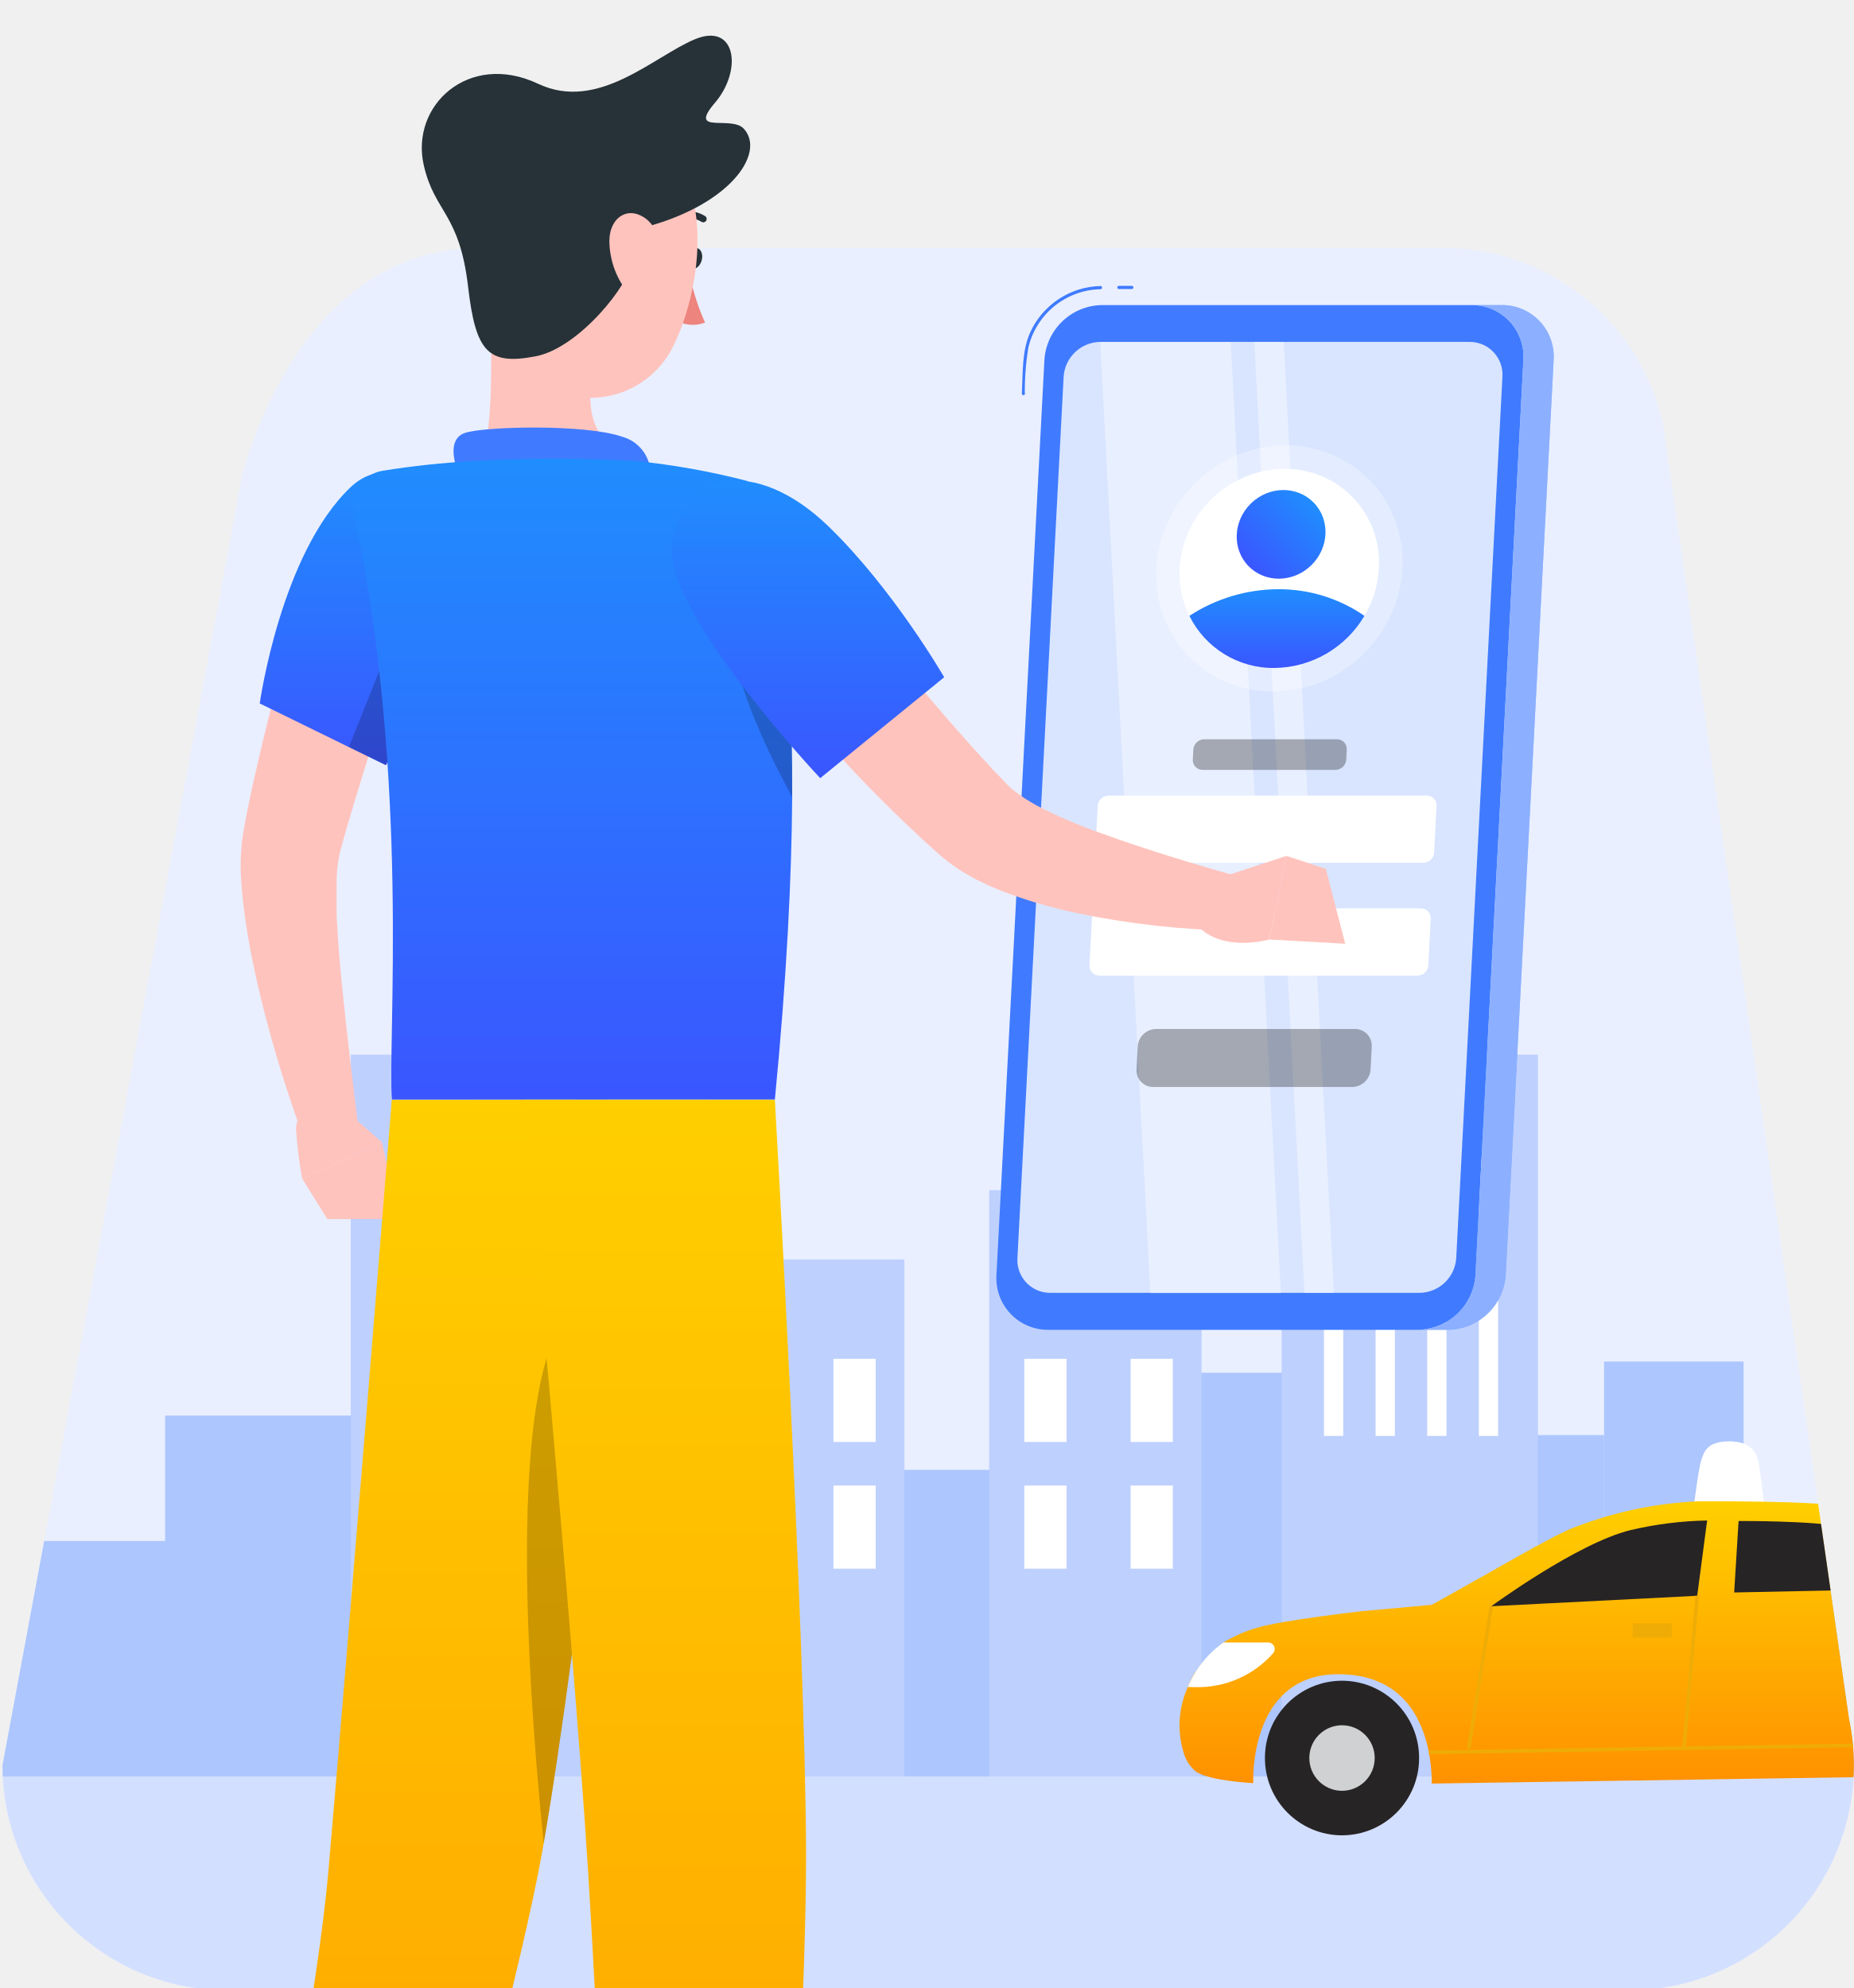
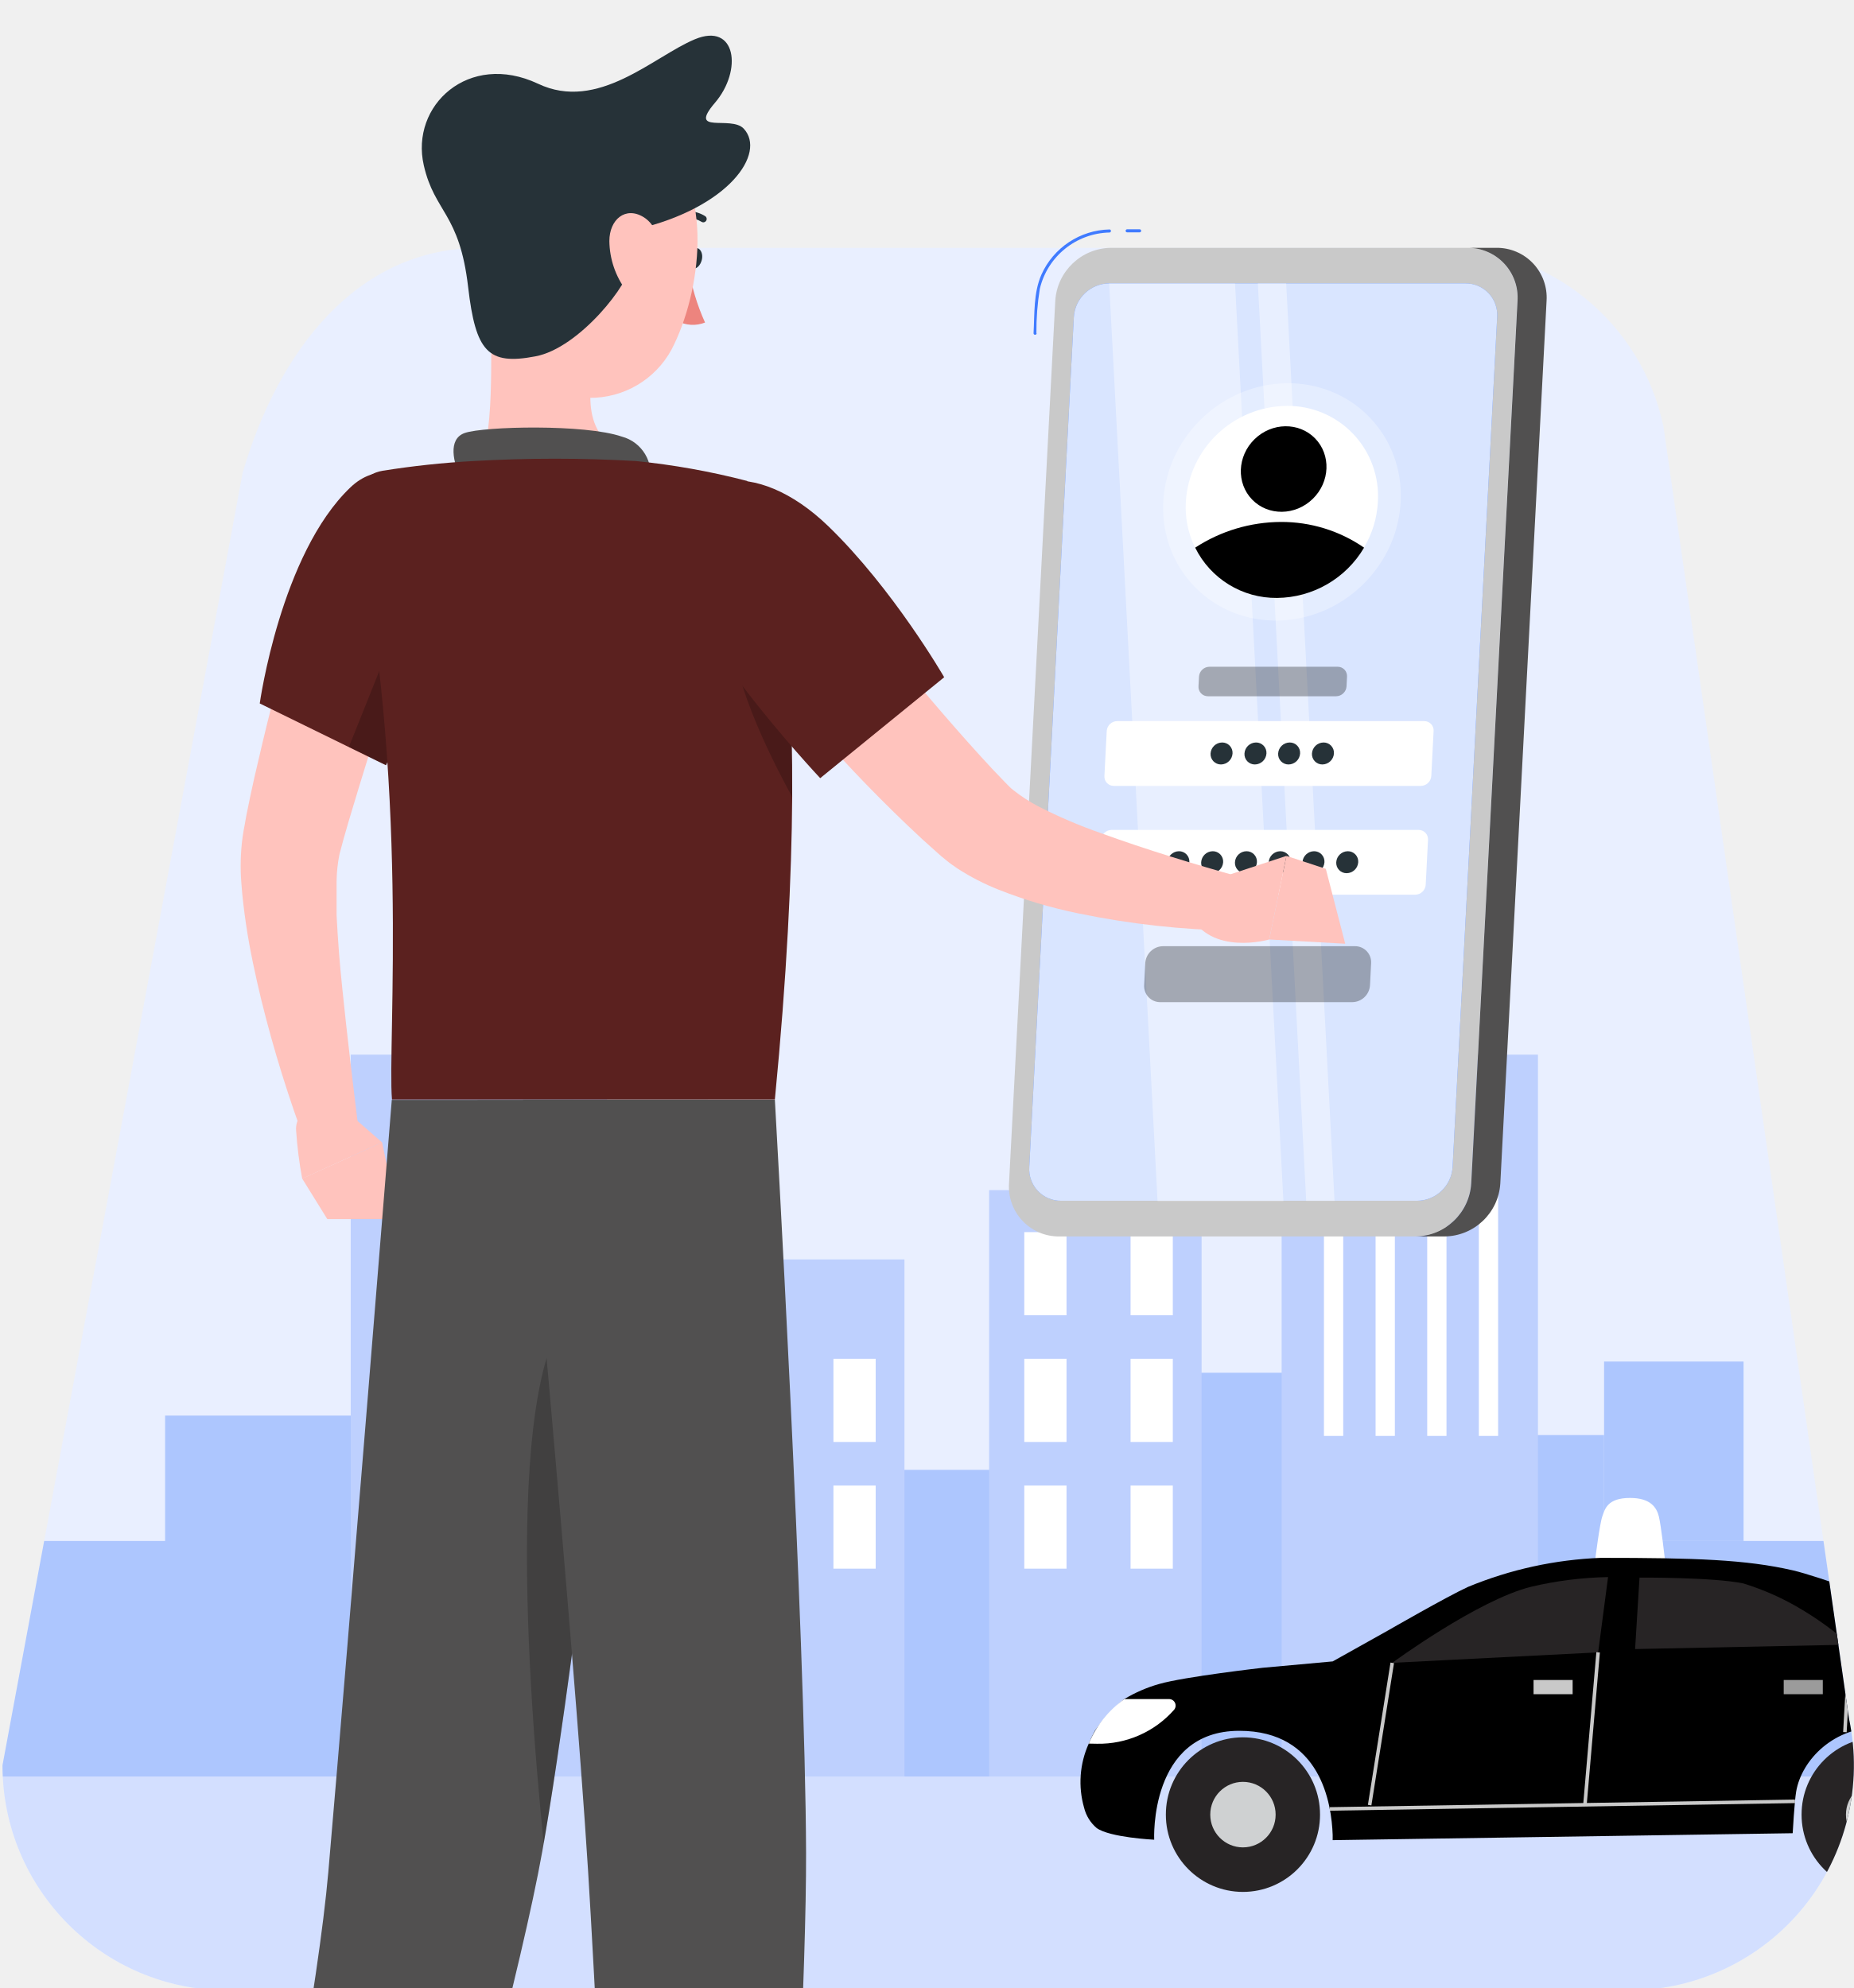
- <svg xmlns="http://www.w3.org/2000/svg" xmlns:xlink="http://www.w3.org/1999/xlink" id="_6_Sign_Up_image" data-name="6_Sign Up image" width="262" height="281" viewBox="0 0 262 281">
+ <svg xmlns="http://www.w3.org/2000/svg" id="_6_Sign_Up_image" data-name="6_Sign Up image" width="262" height="281" viewBox="0 0 262 281">
  <defs>
    <clipPath id="clip-path">
      <rect id="Rectángulo_5059" data-name="Rectángulo 5059" width="262" height="281" transform="translate(-2417 -2751)" fill="#fff" />
    </clipPath>
    <clipPath id="clip-path-2">
      <path id="Trazado_17403" data-name="Trazado 17403" d="M128.5-312.028l26.225,182.675a31.811,31.811,0,0,1-31.119,38.407H-74.408a31.809,31.809,0,0,1-31.81-31.81l33.934-182.675c5-17.11,16.027-31.81,33.6-31.81H97.382A31.811,31.811,0,0,1,128.5-312.028Z" transform="translate(106.218 337.241)" fill="none" />
    </clipPath>
-     <linearGradient id="linear-gradient" x1="0.5" x2="0.5" y2="1" gradientUnits="objectBoundingBox">
-       <stop offset="0" stop-color="#ffcf00" />
-       <stop offset="1" stop-color="#ff9100" />
-     </linearGradient>
-     <linearGradient id="linear-gradient-2" x1="0.5" x2="0.5" y2="1" gradientUnits="objectBoundingBox">
-       <stop offset="0" stop-color="#208dfe" />
-       <stop offset="1" stop-color="#3a56ff" />
-     </linearGradient>
-     <linearGradient id="linear-gradient-3" y1="1" y2="0" xlink:href="#linear-gradient-2" />
  </defs>
  <g id="Enmascarar_grupo_6" data-name="Enmascarar grupo 6" transform="translate(2417 2751)" clip-path="url(#clip-path)">
    <g id="Grupo_3870" data-name="Grupo 3870" transform="translate(-2416.648 -2715.967)">
      <g id="Grupo_3869" data-name="Grupo 3869" transform="translate(0 0)">
        <path id="Trazado_17392" data-name="Trazado 17392" d="M128.5-312.028l26.225,182.675a31.811,31.811,0,0,1-31.119,38.407H-74.408a31.809,31.809,0,0,1-31.81-31.81l33.934-182.675c5-17.11,16.027-31.81,33.6-31.81H97.382A31.811,31.811,0,0,1,128.5-312.028Z" transform="translate(106.218 337.241)" fill="#e9efff" />
        <g id="Grupo_3868" data-name="Grupo 3868">
          <g id="Grupo_3867" data-name="Grupo 3867" clip-path="url(#clip-path-2)">
            <g id="Grupo_3863" data-name="Grupo 3863" transform="translate(-17.515 114.036)">
              <rect id="Rectángulo_5003" data-name="Rectángulo 5003" width="289.015" height="36.39" transform="translate(0 102.033)" fill="#d3dfff" />
              <g id="Grupo_3847" data-name="Grupo 3847" transform="translate(8.059 38.951)">
                <rect id="Rectángulo_5004" data-name="Rectángulo 5004" width="19.713" height="25.367" transform="translate(216.077 14.821)" fill="#adc6fe" />
                <rect id="Rectángulo_5005" data-name="Rectángulo 5005" width="19.713" height="36.046" transform="translate(94.892)" fill="#adc6fe" />
                <rect id="Rectángulo_5006" data-name="Rectángulo 5006" width="26.383" height="23.981" transform="translate(32.436 12.065)" fill="#adc6fe" />
                <rect id="Rectángulo_5007" data-name="Rectángulo 5007" width="19.713" height="25.367" transform="translate(171.438 6.011)" fill="#adc6fe" />
                <rect id="Rectángulo_5008" data-name="Rectángulo 5008" width="19.713" height="25.367" transform="translate(134.14 19.74)" fill="#adc6fe" />
                <rect id="Rectángulo_5009" data-name="Rectángulo 5009" width="280.956" height="33.285" transform="translate(0 29.797)" fill="#adc6fe" />
                <rect id="Rectángulo_5010" data-name="Rectángulo 5010" width="19.713" height="25.367" transform="translate(235.79 4.43)" fill="#adc6fe" />
              </g>
              <g id="Grupo_3852" data-name="Grupo 3852" transform="translate(156.943 19.156)">
                <rect id="Rectángulo_5011" data-name="Rectángulo 5011" width="30.027" height="82.877" fill="#bed0fe" />
                <g id="Grupo_3851" data-name="Grupo 3851" transform="translate(4.969 5.936)">
                  <g id="Grupo_3848" data-name="Grupo 3848" transform="translate(0 0)">
                    <rect id="Rectángulo_5012" data-name="Rectángulo 5012" width="5.97" height="11.747" transform="translate(15.021)" fill="#fff" />
                    <rect id="Rectángulo_5013" data-name="Rectángulo 5013" width="5.97" height="11.747" fill="#fff" />
                  </g>
                  <g id="Grupo_3849" data-name="Grupo 3849" transform="translate(0 17.909)">
                    <rect id="Rectángulo_5014" data-name="Rectángulo 5014" width="5.97" height="11.747" transform="translate(15.021 0)" fill="#fff" />
                    <rect id="Rectángulo_5015" data-name="Rectángulo 5015" width="5.97" height="11.747" transform="translate(0 0)" fill="#fff" />
                  </g>
                  <g id="Grupo_3850" data-name="Grupo 3850" transform="translate(0 35.819)">
                    <rect id="Rectángulo_5016" data-name="Rectángulo 5016" width="5.97" height="11.747" transform="translate(15.021)" fill="#fff" />
                    <rect id="Rectángulo_5017" data-name="Rectángulo 5017" width="5.97" height="11.747" fill="#fff" />
                  </g>
                </g>
              </g>
              <g id="Grupo_3856" data-name="Grupo 3856" transform="translate(114.952 28.952)">
                <rect id="Rectángulo_5018" data-name="Rectángulo 5018" width="30.026" height="73.081" transform="translate(0)" fill="#bed0fe" />
                <g id="Grupo_3855" data-name="Grupo 3855" transform="translate(4.969 14.048)">
                  <g id="Grupo_3853" data-name="Grupo 3853" transform="translate(0 0)">
                    <rect id="Rectángulo_5019" data-name="Rectángulo 5019" width="5.97" height="11.747" transform="translate(15.021)" fill="#fff" />
                    <rect id="Rectángulo_5020" data-name="Rectángulo 5020" width="5.97" height="11.747" fill="#fff" />
                  </g>
                  <g id="Grupo_3854" data-name="Grupo 3854" transform="translate(0 17.909)">
                    <rect id="Rectángulo_5021" data-name="Rectángulo 5021" width="5.97" height="11.747" transform="translate(15.021)" fill="#fff" />
                    <rect id="Rectángulo_5022" data-name="Rectángulo 5022" width="5.97" height="11.747" fill="#fff" />
                  </g>
                </g>
              </g>
              <g id="Grupo_3859" data-name="Grupo 3859" transform="translate(198.283)">
                <g id="Grupo_3857" data-name="Grupo 3857">
                  <rect id="Rectángulo_5023" data-name="Rectángulo 5023" width="36.221" height="102.033" fill="#bed0fe" />
                </g>
                <g id="Grupo_3858" data-name="Grupo 3858" transform="translate(5.977 13.666)">
                  <rect id="Rectángulo_5024" data-name="Rectángulo 5024" width="2.726" height="40.227" transform="translate(21.89)" fill="#fff" />
                  <rect id="Rectángulo_5025" data-name="Rectángulo 5025" width="2.726" height="40.227" transform="translate(14.593)" fill="#fff" />
                  <rect id="Rectángulo_5026" data-name="Rectángulo 5026" width="2.726" height="40.227" transform="translate(7.297)" fill="#fff" />
                  <rect id="Rectángulo_5027" data-name="Rectángulo 5027" width="2.726" height="40.227" fill="#fff" />
                </g>
              </g>
              <g id="Grupo_3862" data-name="Grupo 3862" transform="translate(66.73)">
                <g id="Grupo_3860" data-name="Grupo 3860" transform="translate(0)">
                  <rect id="Rectángulo_5028" data-name="Rectángulo 5028" width="36.221" height="102.033" fill="#bed0fe" />
                </g>
                <g id="Grupo_3861" data-name="Grupo 3861" transform="translate(5.977 13.666)">
                  <rect id="Rectángulo_5029" data-name="Rectángulo 5029" width="2.726" height="40.227" transform="translate(21.89)" fill="#fff" />
                  <rect id="Rectángulo_5030" data-name="Rectángulo 5030" width="2.726" height="40.227" transform="translate(14.593)" fill="#fff" />
                  <rect id="Rectángulo_5031" data-name="Rectángulo 5031" width="2.726" height="40.227" transform="translate(7.297)" fill="#fff" />
                  <rect id="Rectángulo_5032" data-name="Rectángulo 5032" width="2.726" height="40.227" transform="translate(0)" fill="#fff" />
                </g>
              </g>
            </g>
-             <g id="Grupo_3866" data-name="Grupo 3866" transform="translate(166.329 168.7)">
-               <path id="Trazado_17393" data-name="Trazado 17393" d="M-89.231-234.023H-99.1s.627-5.056,1.011-6.146c.366-1.052.718-2.615,3.926-2.615,2.918,0,3.756,1.382,4.065,2.615S-89.231-234.023-89.231-234.023Z" transform="translate(171.844 242.783)" fill="#fff" />
-               <path id="Trazado_17394" data-name="Trazado 17394" d="M-131.476-224.49h10.488l-1.39-5.4h-9.1Z" transform="translate(261.415 252.919)" fill="#ed5933" />
-               <path id="Trazado_17395" data-name="Trazado 17395" d="M-132.274-202.71a13.183,13.183,0,0,1,.654-9.08,16.769,16.769,0,0,1,.864-1.8,21.317,21.317,0,0,1,4.172-4.5,20.194,20.194,0,0,1,4.906-2.124c3.559-1.031,14.638-2.293,14.638-2.293l9.894-.9,7.851-4.392s8.36-4.815,11.284-6.146a54.621,54.621,0,0,1,18.76-4.1c13.379,0,20.5.243,27.115,1.763,3.715.855,14.452,4.861,14.452,4.861l12.125,4.252s8.165-.616,10.3.816c.782.527,1.661,3.354,1.661,3.354l-6.892.139,1.327,4.113,6.562.246,1.084,1.929a11.608,11.608,0,0,1,1.3,7.887c-.484,2.493-1.32,5.29-2.72,6.292-1.891,1.354-14.783,2.127-14.783,2.127s.922-13.495-12.03-13.82c-6.494-.164-11.121,4.54-11.9,9.076-.248,1.457-.491,5.888-.491,5.888l-64.993.98h0l-.016,0v-.75c-.159-4.343-1.634-14.706-13.2-14.706-12.757,0-12.023,15.393-12.023,15.393s-6.274-.3-8.137-1.656A5.471,5.471,0,0,1-132.274-202.71Z" transform="translate(132.8 246.512)" fill="url(#linear-gradient)" />
-               <path id="Trazado_17396" data-name="Trazado 17396" d="M-113.728-226.376l.623-10.1s10.35-.071,14.665.822a36.95,36.95,0,0,1,8.346,3.743A45.689,45.689,0,0,1-83.386-227Z" transform="translate(192.117 247.736)" fill="#272425" />
-               <path id="Trazado_17397" data-name="Trazado 17397" d="M-65.5-225.877l1.4-10.643a51.3,51.3,0,0,0-10.841,1.361C-82.459-233.316-94.6-224.4-94.6-224.4Z" transform="translate(138.667 247.706)" fill="#272425" />
-               <line id="Línea_220" data-name="Línea 220" x1="1.851" y2="21.415" transform="translate(71.311 21.827)" fill="none" stroke="#efac06" stroke-miterlimit="10" stroke-width="0.5" />
-               <line id="Línea_221" data-name="Línea 221" x1="65.75" y2="1.075" transform="translate(35.24 42.883)" fill="none" stroke="#efac06" stroke-miterlimit="10" stroke-width="0.5" />
-               <line id="Línea_222" data-name="Línea 222" x1="3.194" y2="20.111" transform="translate(40.875 23.309)" fill="none" stroke="#efac06" stroke-miterlimit="10" stroke-width="0.5" />
-               <line id="Línea_223" data-name="Línea 223" x1="0.694" y2="12.365" transform="translate(108.038 20.736)" fill="none" stroke="#efac06" stroke-miterlimit="10" stroke-width="0.5" />
-               <rect id="Rectángulo_5033" data-name="Rectángulo 5033" width="5.524" height="2.008" transform="translate(99.391 25.73)" fill="#efac06" />
-               <rect id="Rectángulo_5034" data-name="Rectángulo 5034" width="5.524" height="2.008" transform="translate(64.038 25.73)" fill="#efac06" />
-               <path id="Trazado_17398" data-name="Trazado 17398" d="M-55.346-226.865h6.317a.922.922,0,0,1,.691,1.532h0a14.181,14.181,0,0,1-10.871,4.783l-1.173-.021A14.617,14.617,0,0,1-55.346-226.865Z" transform="translate(61.562 255.294)" fill="#fff" />
-               <g id="Grupo_3864" data-name="Grupo 3864" transform="translate(101.915 33.835)">
-                 <path id="Trazado_17399" data-name="Trazado 17399" d="M-122.11-212.911a10.91,10.91,0,0,0,10.893,10.925,10.91,10.91,0,0,0,10.893-10.925,10.908,10.908,0,0,0-10.893-10.927A10.908,10.908,0,0,0-122.11-212.911Z" transform="translate(122.11 223.838)" fill="#272425" />
-                 <path id="Trazado_17400" data-name="Trazado 17400" d="M-118.6-215.683a4.627,4.627,0,0,0,4.619,4.633,4.627,4.627,0,0,0,4.619-4.633,4.625,4.625,0,0,0-4.619-4.631A4.625,4.625,0,0,0-118.6-215.683Z" transform="translate(124.871 226.608)" fill="#cfd1d2" />
+             <g id="Grupo_4051" data-name="Grupo 4051" transform="translate(152.329 176.699)">
+               <path id="Trazado_17213" data-name="Trazado 17213" d="M-89.231-234.023H-99.1s.627-5.056,1.011-6.146c.366-1.052.718-2.615,3.926-2.615,2.918,0,3.756,1.382,4.065,2.615S-89.231-234.023-89.231-234.023Z" transform="translate(171.844 242.783)" fill="#fff" />
+               <path id="Trazado_17214" data-name="Trazado 17214" d="M-131.476-224.49h10.488l-1.39-5.4h-9.1Z" transform="translate(261.415 252.919)" fill="#ed5933" />
+               <path id="Trazado_17215" data-name="Trazado 17215" d="M-132.274-202.71a13.183,13.183,0,0,1,.654-9.08,16.769,16.769,0,0,1,.864-1.8,21.317,21.317,0,0,1,4.172-4.5,20.194,20.194,0,0,1,4.906-2.124c3.559-1.031,14.638-2.293,14.638-2.293l9.894-.9,7.851-4.392s8.36-4.815,11.284-6.146a54.621,54.621,0,0,1,18.76-4.1c13.379,0,20.5.243,27.115,1.763,3.715.855,14.452,4.861,14.452,4.861l12.125,4.252s8.165-.616,10.3.816c.782.527,1.661,3.354,1.661,3.354l-6.892.139,1.327,4.113,6.562.246,1.084,1.929a11.608,11.608,0,0,1,1.3,7.887c-.484,2.493-1.32,5.29-2.72,6.292-1.891,1.354-14.783,2.127-14.783,2.127s.922-13.495-12.03-13.82c-6.494-.164-11.121,4.54-11.9,9.076-.248,1.457-.491,5.888-.491,5.888l-64.993.98h0l-.016,0v-.75c-.159-4.343-1.634-14.706-13.2-14.706-12.757,0-12.023,15.393-12.023,15.393s-6.274-.3-8.137-1.656A5.471,5.471,0,0,1-132.274-202.71Z" transform="translate(132.8 246.512)" />
+               <path id="Trazado_17216" data-name="Trazado 17216" d="M-113.728-226.376l.623-10.1s10.35-.071,14.665.822a36.95,36.95,0,0,1,8.346,3.743A45.689,45.689,0,0,1-83.386-227Z" transform="translate(192.117 247.736)" fill="#272425" />
+               <path id="Trazado_17217" data-name="Trazado 17217" d="M-65.5-225.877l1.4-10.643a51.3,51.3,0,0,0-10.841,1.361C-82.459-233.316-94.6-224.4-94.6-224.4Z" transform="translate(138.667 247.706)" fill="#272425" />
+               <line id="Línea_204" data-name="Línea 204" x1="1.851" y2="21.415" transform="translate(71.311 21.827)" fill="none" stroke="#c9c9c9" stroke-miterlimit="10" stroke-width="0.5" />
+               <line id="Línea_205" data-name="Línea 205" x1="65.75" y2="1.075" transform="translate(35.24 42.883)" fill="none" stroke="#c9c9c9" stroke-miterlimit="10" stroke-width="0.5" />
+               <line id="Línea_206" data-name="Línea 206" x1="3.194" y2="20.111" transform="translate(40.875 23.309)" fill="none" stroke="#c9c9c9" stroke-miterlimit="10" stroke-width="0.5" />
+               <line id="Línea_207" data-name="Línea 207" x1="0.694" y2="12.365" transform="translate(108.038 20.736)" fill="none" stroke="#c9c9c9" stroke-miterlimit="10" stroke-width="0.5" />
+               <rect id="Rectángulo_3503" data-name="Rectángulo 3503" width="5.524" height="2.008" transform="translate(99.391 25.73)" fill="#9b9b9b" stroke="rgba(0,0,0,0)" stroke-width="1" />
+               <rect id="Rectángulo_3504" data-name="Rectángulo 3504" width="5.524" height="2.008" transform="translate(64.038 25.73)" fill="#c9c9c9" />
+               <path id="Trazado_17218" data-name="Trazado 17218" d="M-55.346-226.865h6.317a.922.922,0,0,1,.691,1.532h0a14.181,14.181,0,0,1-10.871,4.783l-1.173-.021A14.617,14.617,0,0,1-55.346-226.865Z" transform="translate(61.562 255.294)" fill="#fff" />
+               <g id="Grupo_3755" data-name="Grupo 3755" transform="translate(101.915 33.835)">
+                 <path id="Trazado_17219" data-name="Trazado 17219" d="M-122.11-212.911a10.91,10.91,0,0,0,10.893,10.925,10.91,10.91,0,0,0,10.893-10.925,10.908,10.908,0,0,0-10.893-10.927A10.908,10.908,0,0,0-122.11-212.911Z" transform="translate(122.11 223.838)" fill="#272425" />
+                 <path id="Trazado_17220" data-name="Trazado 17220" d="M-118.6-215.683a4.627,4.627,0,0,0,4.619,4.633,4.627,4.627,0,0,0,4.619-4.633,4.625,4.625,0,0,0-4.619-4.631A4.625,4.625,0,0,0-118.6-215.683Z" transform="translate(124.871 226.608)" fill="#cfd1d2" />
              </g>
-               <g id="Grupo_3865" data-name="Grupo 3865" transform="translate(12.077 33.835)">
-                 <path id="Trazado_17401" data-name="Trazado 17401" d="M-71.808-212.911a10.911,10.911,0,0,0,10.893,10.925,10.91,10.91,0,0,0,10.893-10.925,10.908,10.908,0,0,0-10.893-10.927A10.909,10.909,0,0,0-71.808-212.911Z" transform="translate(71.808 223.838)" fill="#272425" />
-                 <path id="Trazado_17402" data-name="Trazado 17402" d="M-68.295-215.683a4.627,4.627,0,0,0,4.619,4.633,4.627,4.627,0,0,0,4.619-4.633,4.625,4.625,0,0,0-4.619-4.631A4.625,4.625,0,0,0-68.295-215.683Z" transform="translate(74.569 226.608)" fill="#cfd1d2" />
+               <g id="Grupo_3756" data-name="Grupo 3756" transform="translate(12.077 33.835)">
+                 <path id="Trazado_17221" data-name="Trazado 17221" d="M-71.808-212.911a10.911,10.911,0,0,0,10.893,10.925,10.91,10.91,0,0,0,10.893-10.925,10.908,10.908,0,0,0-10.893-10.927A10.909,10.909,0,0,0-71.808-212.911Z" transform="translate(71.808 223.838)" fill="#272425" />
+                 <path id="Trazado_17222" data-name="Trazado 17222" d="M-68.295-215.683a4.627,4.627,0,0,0,4.619,4.633,4.627,4.627,0,0,0,4.619-4.633,4.625,4.625,0,0,0-4.619-4.631A4.625,4.625,0,0,0-68.295-215.683Z" transform="translate(74.569 226.608)" fill="#cfd1d2" />
              </g>
            </g>
          </g>
        </g>
      </g>
    </g>
-     <g id="Grupo_3875" data-name="Grupo 3875" transform="translate(-2416.625 -2746.694)">
-       <g id="Personal_settings-rafiki" data-name="Personal settings-rafiki" transform="translate(140.428 36.099)">
-         <g id="freepik--Settings--inject-181" transform="translate(0 0)">
-           <path id="Trazado_17404" data-name="Trazado 17404" d="M270.244,237.548H218.079a7.295,7.295,0,0,1-7.355-7.763L217.5,100.463a8.276,8.276,0,0,1,8.172-7.763h52.159a7.295,7.295,0,0,1,7.359,7.763l-6.776,129.322a8.281,8.281,0,0,1-8.172,7.763Z" transform="translate(-210.71 -89.984)" fill="#407bff" />
-           <path id="Trazado_17405" data-name="Trazado 17405" d="M280.554,103.15H228.39a5.257,5.257,0,0,0-5.182,4.923L216.68,232.641a4.624,4.624,0,0,0,4.664,4.923h52.164a5.257,5.257,0,0,0,5.182-4.923l6.527-124.568a4.624,4.624,0,0,0-4.664-4.923Z" transform="translate(-213.7 -95.227)" fill="#407bff" />
-           <path id="Trazado_17406" data-name="Trazado 17406" d="M280.554,103.15H228.39a5.257,5.257,0,0,0-5.182,4.923L216.68,232.641a4.624,4.624,0,0,0,4.664,4.923h52.164a5.257,5.257,0,0,0,5.182-4.923l6.527-124.568a4.624,4.624,0,0,0-4.664-4.923Z" transform="translate(-213.7 -95.227)" fill="#fff" opacity="0.8" />
-           <path id="Trazado_17407" data-name="Trazado 17407" d="M342.069,92.7h-4.26a7.295,7.295,0,0,1,7.359,7.763l-6.776,129.322a8.276,8.276,0,0,1-8.172,7.763h4.26a8.276,8.276,0,0,0,8.172-7.763l6.777-129.322a7.295,7.295,0,0,0-7.359-7.763Z" transform="translate(-270.671 -89.984)" fill="#407bff" />
-           <path id="Trazado_17408" data-name="Trazado 17408" d="M342.069,92.7h-4.26a7.295,7.295,0,0,1,7.359,7.763l-6.776,129.322a8.276,8.276,0,0,1-8.172,7.763h4.26a8.276,8.276,0,0,0,8.172-7.763l6.777-129.322a7.295,7.295,0,0,0-7.359-7.763Z" transform="translate(-270.671 -89.984)" fill="#fff" opacity="0.4" />
-           <path id="Trazado_17409" data-name="Trazado 17409" d="M240.18,103.15l7.085,134.459H265.7l-7.085-134.434H240.18Z" transform="translate(-225.496 -95.227)" fill="#fff" opacity="0.4" />
-           <path id="Trazado_17410" data-name="Trazado 17410" d="M290.965,237.584h4.151L288.031,103.15H283.88Z" transform="translate(-247.421 -95.227)" fill="#fff" opacity="0.4" />
-           <path id="Trazado_17411" data-name="Trazado 17411" d="M245.234,87.7h1.829a.224.224,0,0,0,0-.448h-1.829a.224.224,0,0,0,0,.448Z" transform="translate(-227.919 -87.25)" fill="#407bff" />
-           <path id="Trazado_17412" data-name="Trazado 17412" d="M218.359,102.482a38.859,38.859,0,0,1,.5-6.478,10.723,10.723,0,0,1,10.2-8.256c.284,0,.289-.458,0-.448a11.191,11.191,0,0,0-9.965,6.607c-1.176,2.666-1,5.75-1.156,8.6a.224.224,0,0,0,.448,0Z" transform="translate(-214.337 -87.275)" fill="#407bff" />
+     <g id="Grupo_4055" data-name="Grupo 4055" transform="translate(-2274.417 -2718.591)">
+       <g id="Personal_settings-rafiki" data-name="Personal settings-rafiki" transform="translate(0 0)">
+         <g id="freepik--Settings--inject-181">
+           <path id="Trazado_17367" data-name="Trazado 17367" d="M268.144,232.44H217.819a7.038,7.038,0,0,1-7.1-7.489l6.538-124.762a7.984,7.984,0,0,1,7.884-7.489h50.32a7.037,7.037,0,0,1,7.1,7.489l-6.538,124.762a7.989,7.989,0,0,1-7.884,7.489Z" transform="translate(-210.71 -90.08)" fill="#c9c9c9" />
+           <path id="Trazado_17368" data-name="Trazado 17368" d="M278.3,103.15H227.976a5.071,5.071,0,0,0-5,4.749l-6.3,120.176a4.461,4.461,0,0,0,4.5,4.749H271.5a5.071,5.071,0,0,0,5-4.749L282.8,107.9a4.461,4.461,0,0,0-4.5-4.749Z" transform="translate(-213.805 -95.507)" fill="#407bff" />
+           <path id="Trazado_17369" data-name="Trazado 17369" d="M278.3,103.15H227.976a5.071,5.071,0,0,0-5,4.749l-6.3,120.176a4.461,4.461,0,0,0,4.5,4.749H271.5a5.071,5.071,0,0,0,5-4.749L282.8,107.9a4.461,4.461,0,0,0-4.5-4.749Z" transform="translate(-213.805 -95.507)" fill="#fff" opacity="0.8" />
+           <path id="Trazado_17370" data-name="Trazado 17370" d="M341.651,92.7h-4.11a7.037,7.037,0,0,1,7.1,7.489L338.1,224.951a7.984,7.984,0,0,1-7.884,7.489h4.11a7.984,7.984,0,0,0,7.884-7.489l6.538-124.762a7.038,7.038,0,0,0-7.1-7.489Z" transform="translate(-272.771 -90.08)" fill="#515050" />
+           <path id="Trazado_17372" data-name="Trazado 17372" d="M240.18,103.15l6.836,129.718H264.8l-6.836-129.694H240.18Z" transform="translate(-226.014 -95.507)" fill="#fff" opacity="0.4" />
+           <path id="Trazado_17373" data-name="Trazado 17373" d="M290.716,232.844h4L287.884,103.15h-4Z" transform="translate(-248.707 -95.507)" fill="#fff" opacity="0.4" />
+           <path id="Trazado_17374" data-name="Trazado 17374" d="M245.226,87.683h1.764a.216.216,0,0,0,0-.433h-1.764a.216.216,0,0,0,0,.433Z" transform="translate(-228.522 -87.25)" fill="#407bff" />
+           <path id="Trazado_17375" data-name="Trazado 17375" d="M218.344,101.947a37.487,37.487,0,0,1,.481-6.249,10.345,10.345,0,0,1,9.845-7.965c.274,0,.279-.442,0-.433a10.8,10.8,0,0,0-9.614,6.374c-1.135,2.572-.961,5.547-1.115,8.3a.216.216,0,0,0,.433,0Z" transform="translate(-214.464 -87.276)" fill="#407bff" />
        </g>
      </g>
-       <g id="Grupo_3874" data-name="Grupo 3874" transform="translate(153.586 51.447)">
-         <ellipse id="Elipse_477" data-name="Elipse 477" cx="16.948" cy="17.842" rx="16.948" ry="17.842" transform="matrix(-0.698, -0.716, 0.716, -0.698, 25.889, 49.181)" fill="#fff" opacity="0.3" />
-         <path id="Trazado_17413" data-name="Trazado 17413" d="M166.2,164.8a13.516,13.516,0,0,0,1.351,6.7,13.215,13.215,0,0,0,11.991,7.368A14.947,14.947,0,0,0,192.3,171.5a14.49,14.49,0,0,0,2.043-6.7A13.224,13.224,0,0,0,181,150.729,14.975,14.975,0,0,0,166.2,164.8Z" transform="translate(-153.449 -140.203)" fill="#fff" />
-         <path id="Trazado_17414" data-name="Trazado 17414" d="M170.55,190.616a13.215,13.215,0,0,0,11.991,7.368,14.947,14.947,0,0,0,12.749-7.368,21.26,21.26,0,0,0-12.174-3.766A23.134,23.134,0,0,0,170.55,190.616Z" transform="translate(-156.429 -159.32)" fill="url(#linear-gradient-2)" />
-         <ellipse id="Elipse_478" data-name="Elipse 478" cx="6.106" cy="6.431" rx="6.106" ry="6.431" transform="matrix(-0.698, -0.716, 0.716, -0.698, 26.74, 28.639)" fill="url(#linear-gradient-3)" />
-         <g id="Grupo_3873" data-name="Grupo 3873" transform="translate(0 48.743)">
-           <path id="Trazado_17415" data-name="Trazado 17415" d="M150.287,258.325H195.26a1.549,1.549,0,0,0,1.53-1.455l.339-6.591a1.365,1.365,0,0,0-1.379-1.45H150.776a1.549,1.549,0,0,0-1.53,1.45l-.339,6.591a1.365,1.365,0,0,0,1.379,1.455Z" transform="translate(-148.081 -240.864)" fill="#fff" />
-           <path id="Trazado_17416" data-name="Trazado 17416" d="M177.221,236.236H196a1.549,1.549,0,0,0,1.535-1.459l.071-1.412a1.365,1.365,0,0,0-1.379-1.455H177.452a1.549,1.549,0,0,0-1.53,1.455l-.075,1.412a1.375,1.375,0,0,0,1.375,1.459Z" transform="translate(-161.245 -231.91)" opacity="0.3" />
-           <path id="Trazado_17417" data-name="Trazado 17417" d="M170.691,327.091h28.138a2.641,2.641,0,0,0,2.6-2.476l.165-3.248a2.354,2.354,0,0,0-2.354-2.476H171.115a2.641,2.641,0,0,0-2.6,2.476l-.165,3.248a2.354,2.354,0,0,0,2.344,2.476Z" transform="translate(-161.701 -277.942)" opacity="0.3" />
-           <path id="Trazado_17418" data-name="Trazado 17418" d="M152.026,292.18H197a1.554,1.554,0,0,0,1.53-1.455l.339-6.591a1.37,1.37,0,0,0-1.379-1.455H152.52a1.549,1.549,0,0,0-1.53,1.455l-.344,6.591a1.375,1.375,0,0,0,1.379,1.455Z" transform="translate(-150.644 -258.779)" fill="#fff" />
+       <g id="Grupo_3845" data-name="Grupo 3845" transform="translate(12.694 14.807)">
+         <ellipse id="Elipse_475" data-name="Elipse 475" cx="16.35" cy="17.213" rx="16.35" ry="17.213" transform="matrix(-0.698, -0.716, 0.716, -0.698, 24.976, 47.447)" fill="#fff" opacity="0.3" />
+         <path id="Trazado_17376" data-name="Trazado 17376" d="M166.2,164.3a13.04,13.04,0,0,0,1.3,6.467,12.749,12.749,0,0,0,11.568,7.108,14.42,14.42,0,0,0,12.3-7.108,13.979,13.979,0,0,0,1.971-6.467,12.758,12.758,0,0,0-12.871-13.571A14.447,14.447,0,0,0,166.2,164.3Z" transform="translate(-153.898 -140.574)" fill="#fff" />
+         <path id="Trazado_17377" data-name="Trazado 17377" d="M170.55,190.483a12.749,12.749,0,0,0,11.568,7.108,14.42,14.42,0,0,0,12.3-7.108,20.511,20.511,0,0,0-11.745-3.633A22.318,22.318,0,0,0,170.55,190.483Z" transform="translate(-156.927 -160.29)" />
+         <ellipse id="Elipse_476" data-name="Elipse 476" cx="5.891" cy="6.204" rx="5.891" ry="6.204" transform="matrix(-0.698, -0.716, 0.716, -0.698, 25.797, 27.629)" />
+         <g id="Grupo_3844" data-name="Grupo 3844" transform="translate(0 47.024)">
+           <path id="Trazado_17378" data-name="Trazado 17378" d="M150.238,257.991h43.387a1.494,1.494,0,0,0,1.476-1.4l.327-6.358a1.317,1.317,0,0,0-1.331-1.4H150.71a1.494,1.494,0,0,0-1.476,1.4l-.327,6.358a1.317,1.317,0,0,0,1.331,1.4Z" transform="translate(-148.11 -241.145)" fill="#fff" />
+           <path id="Trazado_17379" data-name="Trazado 17379" d="M177.172,236.084h18.122a1.494,1.494,0,0,0,1.481-1.408l.068-1.363a1.317,1.317,0,0,0-1.331-1.4H177.4a1.494,1.494,0,0,0-1.476,1.4l-.073,1.363a1.326,1.326,0,0,0,1.326,1.408Z" transform="translate(-161.76 -231.91)" opacity="0.3" />
+           <path id="Trazado_17380" data-name="Trazado 17380" d="M170.608,326.8h27.146a2.548,2.548,0,0,0,2.512-2.389l.159-3.134a2.271,2.271,0,0,0-2.271-2.389H171.017a2.548,2.548,0,0,0-2.512,2.389l-.159,3.134a2.271,2.271,0,0,0,2.262,2.389Z" transform="translate(-161.936 -279.386)" opacity="0.3" />
+           <path id="Trazado_17381" data-name="Trazado 17381" d="M151.977,291.845h43.392a1.5,1.5,0,0,0,1.476-1.4l.327-6.358a1.322,1.322,0,0,0-1.331-1.4H152.454a1.494,1.494,0,0,0-1.476,1.4l-.332,6.358a1.326,1.326,0,0,0,1.331,1.4Z" transform="translate(-150.644 -259.621)" fill="#fff" />
+           <g id="Grupo_3842" data-name="Grupo 3842" transform="translate(15.795 10.709)">
+             <path id="Trazado_17382" data-name="Trazado 17382" d="M158.156,257.043a1.462,1.462,0,0,0,1.476,1.553,1.653,1.653,0,0,0,1.63-1.553,1.458,1.458,0,0,0-1.472-1.553A1.658,1.658,0,0,0,158.156,257.043Z" transform="translate(-143.824 -255.49)" fill="#263238" />
+             <path id="Trazado_17383" data-name="Trazado 17383" d="M168.7,257.043a1.458,1.458,0,0,0,1.472,1.553,1.649,1.649,0,0,0,1.631-1.553,1.458,1.458,0,0,0-1.472-1.553A1.649,1.649,0,0,0,168.7,257.043Z" transform="translate(-159.147 -255.49)" fill="#263238" />
+             <path id="Trazado_17384" data-name="Trazado 17384" d="M179.157,257.043a1.458,1.458,0,0,0,1.472,1.553,1.658,1.658,0,0,0,1.635-1.553,1.462,1.462,0,0,0-1.476-1.553A1.653,1.653,0,0,0,179.157,257.043Z" transform="translate(-174.362 -255.49)" fill="#263238" />
+             <path id="Trazado_17385" data-name="Trazado 17385" d="M189.707,257.043a1.462,1.462,0,0,0,1.472,1.553,1.658,1.658,0,0,0,1.635-1.553,1.462,1.462,0,0,0-1.472-1.553,1.658,1.658,0,0,0-1.635,1.553Z" transform="translate(-189.704 -255.49)" fill="#263238" />
+           </g>
+           <g id="Grupo_3843" data-name="Grupo 3843" transform="translate(9.694 26.079)">
+             <path id="Trazado_17386" data-name="Trazado 17386" d="M159.927,290.883a1.458,1.458,0,0,0,1.472,1.553,1.658,1.658,0,0,0,1.635-1.553,1.462,1.462,0,0,0-1.476-1.553A1.653,1.653,0,0,0,159.927,290.883Z" transform="translate(-136.062 -289.33)" fill="#263238" />
+             <path id="Trazado_17387" data-name="Trazado 17387" d="M170.436,290.883a1.462,1.462,0,0,0,1.472,1.553,1.658,1.658,0,0,0,1.635-1.553,1.458,1.458,0,0,0-1.472-1.553A1.658,1.658,0,0,0,170.436,290.883Z" transform="translate(-151.344 -289.33)" fill="#263238" />
+             <path id="Trazado_17388" data-name="Trazado 17388" d="M180.946,290.883a1.463,1.463,0,0,0,1.476,1.553,1.649,1.649,0,0,0,1.63-1.553,1.458,1.458,0,0,0-1.472-1.553A1.658,1.658,0,0,0,180.946,290.883Z" transform="translate(-166.628 -289.33)" fill="#263238" />
+             <path id="Trazado_17389" data-name="Trazado 17389" d="M191.447,290.883a1.458,1.458,0,0,0,1.472,1.553,1.658,1.658,0,0,0,1.635-1.553,1.462,1.462,0,0,0-1.476-1.553A1.649,1.649,0,0,0,191.447,290.883Z" transform="translate(-181.897 -289.33)" fill="#263238" />
+             <path id="Trazado_17390" data-name="Trazado 17390" d="M201.957,290.883a1.458,1.458,0,0,0,1.472,1.553,1.658,1.658,0,0,0,1.635-1.553,1.462,1.462,0,0,0-1.472-1.553,1.658,1.658,0,0,0-1.635,1.553Z" transform="translate(-197.181 -289.33)" fill="#263238" />
+             <path id="Trazado_17391" data-name="Trazado 17391" d="M212.466,290.883a1.462,1.462,0,0,0,1.476,1.553,1.653,1.653,0,0,0,1.63-1.553,1.458,1.458,0,0,0-1.472-1.553A1.658,1.658,0,0,0,212.466,290.883Z" transform="translate(-212.463 -289.33)" fill="#263238" />
+           </g>
        </g>
      </g>
    </g>
    <g id="freepik--Character--inject-50" transform="translate(-2524 -2836)">
      <path id="Trazado_17510" data-name="Trazado 17510" d="M149.709,207.94l6.113,5.332L144.531,218.4a58.546,58.546,0,0,1-.859-6.793,3.14,3.14,0,0,1,2.871-3.384Z" transform="translate(5.174 33.204)" fill="#ffc3bd" />
      <path id="Trazado_17511" data-name="Trazado 17511" d="M157.9,222.943H147.89l-3.55-5.729,11.291-5.114Z" transform="translate(5.365 34.375)" fill="#ffc3bd" />
      <path id="Trazado_17512" data-name="Trazado 17512" d="M202.25,145.9c4.268,5.408,8.7,10.958,13.124,16.341s8.971,10.7,13.585,15.674l1.756,1.833.666.679a4.98,4.98,0,0,0,.59.525,23.132,23.132,0,0,0,3.435,2.243,69.709,69.709,0,0,0,8.971,3.845c6.408,2.333,13.137,4.37,19.814,6.242l-.987,7.536a118.152,118.152,0,0,1-22.07-2.448,67.092,67.092,0,0,1-11.2-3.332,33.089,33.089,0,0,1-5.857-3.012c-.513-.359-1-.679-1.525-1.115l-.769-.628-.551-.487-2.1-1.884a209.732,209.732,0,0,1-15.38-15.854c-4.819-5.485-9.343-11.048-13.739-16.969Z" transform="translate(18.227 15.731)" fill="#ffc3bd" />
      <path id="Trazado_17513" data-name="Trazado 17513" d="M258.967,182.333l2.743,10.586-10.74-.6,2.435-11.817Z" transform="translate(35.395 25.476)" fill="#ffc3bd" />
      <path id="Trazado_17514" data-name="Trazado 17514" d="M246.5,183.589l9.382-3.089-2.435,11.817s-8.292,2.422-11.266-3.64Z" transform="translate(32.92 25.476)" fill="#ffc3bd" />
      <path id="Trazado_17515" data-name="Trazado 17515" d="M163.436,150.433c-1.948,6.677-3.986,13.393-6.062,20.045l-3.076,9.971-1.487,4.934-.7,2.435-.59,2.2a20.418,20.418,0,0,0-.41,3.845c0,1.525,0,3.14,0,4.78.167,3.294.423,6.69.782,10.1.692,6.831,1.538,13.8,2.384,20.686L146.9,231.3a182.168,182.168,0,0,1-6.408-20.6c-.846-3.512-1.628-7.075-2.179-10.779-.269-1.858-.513-3.755-.654-5.742a30.554,30.554,0,0,1,.179-6.664c.1-.731.179-1.051.269-1.551l.244-1.384.551-2.691c.372-1.781.769-3.537,1.192-5.28q1.2-5.229,2.563-10.356c1.82-6.87,3.845-13.637,6-20.391Z" transform="translate(3.455 15.723)" fill="#ffc3bd" />
      <path id="Trazado_17516" data-name="Trazado 17516" d="M186.921,114.679c-.167.795.115,1.551.628,1.679s1.077-.41,1.282-1.2-.115-1.551-.628-1.679S187.036,113.884,186.921,114.679Z" transform="translate(17.344 6.594)" fill="#263238" />
      <path id="Trazado_17517" data-name="Trazado 17517" d="M187.292,115.61a30.464,30.464,0,0,0,2.333,7.779,4.665,4.665,0,0,1-3.935-.231Z" transform="translate(17.01 7.201)" fill="#ed847e" />
      <path id="Trazado_17518" data-name="Trazado 17518" d="M189.517,110.979a.487.487,0,0,0,.4-.205.474.474,0,0,0-.115-.666,4.691,4.691,0,0,0-4.345-.333.48.48,0,1,0,.372.884,3.755,3.755,0,0,1,3.422.231.513.513,0,0,0,.269.09Z" transform="translate(16.861 5.449)" fill="#263238" />
      <path id="Trazado_17519" data-name="Trazado 17519" d="M165.846,116.39c-.9,9.3.423,18.314-1.666,26.4,0,0,2.32,7.51,16.072,7.51,15.123,0,6.934-7.51,6.934-7.51-8.331-1.974-8.356-8.087-7.139-13.842Z" transform="translate(10.953 7.42)" fill="#ffc3bd" />
-       <path id="Trazado_17520" data-name="Trazado 17520" d="M162.146,140.616c-1.179-2.371-1.961-5.742.474-6.588,2.679-.936,16.994-1.282,22.185.513a5.473,5.473,0,0,1,3.922,6.575Z" transform="translate(10.064 12.172)" fill="#407bff" />
+       <path id="Trazado_17520" data-name="Trazado 17520" d="M162.146,140.616c-1.179-2.371-1.961-5.742.474-6.588,2.679-.936,16.994-1.282,22.185.513a5.473,5.473,0,0,1,3.922,6.575Z" transform="translate(10.064 12.172)" fill="#515050" />
      <path id="Trazado_17521" data-name="Trazado 17521" d="M141.091,403.22a12.651,12.651,0,0,1-2.73-1.051.256.256,0,0,1-.141-.243.244.244,0,0,1,.179-.231c.449-.154,4.422-1.474,5.473-.577a.846.846,0,0,1,.256.82,1.551,1.551,0,0,1-.846,1.282,3.32,3.32,0,0,1-2.192,0Zm-1.91-1.282c1.743.795,3.166,1.064,3.845.7a1.038,1.038,0,0,0,.564-.846.308.308,0,0,0-.09-.333c-.513-.41-2.717.038-4.281.525Z" transform="translate(3.641 87.521)" fill="#407bff" />
      <path id="Trazado_17522" data-name="Trazado 17522" d="M138.425,402.845a.218.218,0,0,1-.128-.077.244.244,0,0,1-.064-.256c0-.128,1.025-3.178,2.563-3.845a1.435,1.435,0,0,1,1.166-.077h0a.833.833,0,0,1,.641.859c0,1.282-2.755,3.1-4.011,3.448Zm3.2-3.845a.936.936,0,0,0-.641.077,6.408,6.408,0,0,0-2.076,3.076c1.282-.577,3.1-2.038,3.14-2.781,0-.064,0-.218-.32-.346h0Z" transform="translate(3.641 86.871)" fill="#407bff" />
      <path id="Trazado_17523" data-name="Trazado 17523" d="M195.759,409.416a13.391,13.391,0,0,1-2.9-.4.256.256,0,0,1-.192-.218.282.282,0,0,1,.115-.269c.41-.244,3.973-2.435,5.191-1.807a.82.82,0,0,1,.449.743,1.576,1.576,0,0,1-.538,1.384,3.4,3.4,0,0,1-2.128.564Zm-2.128-.769c1.871.372,3.319.308,3.922-.205a1.051,1.051,0,0,0,.359-.948.333.333,0,0,0-.167-.308c-.641-.32-2.666.615-4.114,1.461Z" transform="translate(18.976 89.156)" fill="#407bff" />
      <path id="Trazado_17524" data-name="Trazado 17524" d="M192.927,409.58a.2.2,0,0,1-.256-.244c0-.128.269-3.319,1.551-4.37a1.41,1.41,0,0,1,1.115-.333h0a.846.846,0,0,1,.833.679c.243,1.282-1.974,3.653-3.114,4.281Zm2.23-4.473a.923.923,0,0,0-.6.218,6.408,6.408,0,0,0-1.282,3.473c1.141-.871,2.563-2.691,2.409-3.422,0,0,0-.231-.384-.269h-.115Z" transform="translate(18.976 88.595)" fill="#407bff" />
      <path id="Trazado_17525" data-name="Trazado 17525" d="M183.59,413.328H193.7l.1-23.428H183.693Z" transform="translate(16.419 84.449)" fill="#ffc3bd" />
      <path id="Trazado_17526" data-name="Trazado 17526" d="M128.59,406.487l9.74,1.781,6.985-23.057-9.74-1.781Z" transform="translate(0.929 82.627)" fill="#ffc3bd" />
      <path id="Trazado_17527" data-name="Trazado 17527" d="M141.118,401.359l-11.06-2.563a.833.833,0,0,0-.974.474l-3.678,8.369a1.564,1.564,0,0,0,1.1,2.115c3.845.846,5.793,1.051,10.65,2.2,3,.7,9.1,2.486,13.226,3.46s5.485-3.025,3.845-3.845c-7.254-3.473-9.663-6.408-11.663-9.228a2.563,2.563,0,0,0-1.448-.987Z" transform="translate(0 86.947)" fill="#263238" />
      <path id="Trazado_17528" data-name="Trazado 17528" d="M194.369,407.26H183.321a.846.846,0,0,0-.833.692l-1.653,8.971a1.538,1.538,0,0,0,1.525,1.794c3.986-.064,9.74-.295,14.752-.295,5.857,0,7.933.32,14.8.32,4.152,0,5.126-4.2,3.4-4.575-7.985-1.743-11.471-1.922-18.468-6.139A4.793,4.793,0,0,0,194.369,407.26Z" transform="translate(15.637 89.338)" fill="#263238" />
-       <path id="Trazado_17529" data-name="Trazado 17529" d="M152.476,140.321c-9.869,9.407-12.816,30.541-12.816,30.541L157.5,179.6a152.32,152.32,0,0,0,8.8-22.749C169.868,144.448,159.615,133.5,152.476,140.321Z" transform="translate(4.047 13.569)" fill="url(#linear-gradient-2)" />
+       <path id="Trazado_17529" data-name="Trazado 17529" d="M152.476,140.321c-9.869,9.407-12.816,30.541-12.816,30.541L157.5,179.6a152.32,152.32,0,0,0,8.8-22.749C169.868,144.448,159.615,133.5,152.476,140.321Z" transform="translate(4.047 13.569)" fill="#5b211f" />
      <path id="Trazado_17530" data-name="Trazado 17530" d="M158.577,150.75l-9.087,22.736,5.242,2.563s2.935-5.908,5.844-13.739Z" transform="translate(6.816 17.097)" opacity="0.2" />
-       <path id="Trazado_17531" data-name="Trazado 17531" d="M212.009,184.5c-.077,11.291-.756,25.338-2.448,42.768H155.45c-.666-7.946,2.653-45.408-5.4-82.909a4.973,4.973,0,0,1,4.088-5.96,123.806,123.806,0,0,1,12.816-1.371,199.294,199.294,0,0,1,22.992,0,103.617,103.617,0,0,1,15.674,2.807s4.627,5.011,6.024,28.516C211.893,173.034,212.034,178.378,212.009,184.5Z" transform="translate(6.943 13.141)" fill="url(#linear-gradient-2)" />
+       <path id="Trazado_17531" data-name="Trazado 17531" d="M212.009,184.5c-.077,11.291-.756,25.338-2.448,42.768H155.45c-.666-7.946,2.653-45.408-5.4-82.909a4.973,4.973,0,0,1,4.088-5.96,123.806,123.806,0,0,1,12.816-1.371,199.294,199.294,0,0,1,22.992,0,103.617,103.617,0,0,1,15.674,2.807s4.627,5.011,6.024,28.516C211.893,173.034,212.034,178.378,212.009,184.5Z" transform="translate(6.943 13.141)" fill="#5b211f" />
      <path id="Trazado_17535" data-name="Trazado 17535" d="M200.23,179.45c-3.281-5.972-9.228-17.943-8.382-24.8l7.985,8.651C200.114,167.979,200.255,173.323,200.23,179.45Z" transform="translate(18.722 18.196)" opacity="0.2" />
-       <path id="Trazado_17536" data-name="Trazado 17536" d="M185.085,148.354c-.859,9.6,20.993,32.823,20.993,32.823l17.52-14.265s-7.2-12.483-16.379-21.352C196.979,135.666,186.047,137.55,185.085,148.354Z" transform="translate(16.833 13.815)" fill="url(#linear-gradient-2)" />
+       <path id="Trazado_17536" data-name="Trazado 17536" d="M185.085,148.354c-.859,9.6,20.993,32.823,20.993,32.823l17.52-14.265s-7.2-12.483-16.379-21.352C196.979,135.666,186.047,137.55,185.085,148.354Z" transform="translate(16.833 13.815)" fill="#5b211f" />
      <g id="Grupo_3876" data-name="Grupo 3876" transform="translate(132.903 466.057)" opacity="0.2">
        <path id="Trazado_17537" data-name="Trazado 17537" d="M193.8,389.9l-.051,13.021H183.62l.051-13.021Z" transform="translate(-116.475 -381.608)" />
        <path id="Trazado_17538" data-name="Trazado 17538" d="M134.831,383.43l9.74,1.794-3.6,11.881-9.74-1.794Z" transform="translate(-131.23 -383.43)" />
      </g>
      <path id="Trazado_17539" data-name="Trazado 17539" d="M166.929,110.419c-1.474,9.958-2.845,15.7,1,21.967A13.047,13.047,0,0,0,191,131.1c3.96-8.292,5.716-23.185-2.973-29.477a13.188,13.188,0,0,0-21.1,8.792Z" transform="translate(11.305 2.498)" fill="#ffc3bd" />
      <path id="Trazado_17540" data-name="Trazado 17540" d="M187.11,122.131c-.077,2.832-7.344,12.1-13.534,13.239-6.7,1.282-8.433-.654-9.5-9.792-1.218-10.509-4.742-10.509-6.267-17.212-1.935-8.446,6.344-16.136,16.136-11.535,8.484,4.037,16.328-3.845,22.172-6.28s6.754,4.4,2.845,8.971,2.268,1.743,4.063,3.665c3.2,3.448-2.051,11.163-15.162,14.226C190.173,119.889,187.11,122.131,187.11,122.131Z" transform="translate(9.08 0)" fill="#263238" />
      <path id="Trazado_17541" data-name="Trazado 17541" d="M178.21,113.557a11.906,11.906,0,0,0,2.384,7.011c2.038,2.653,4.409,1.359,4.973-1.576.513-2.64.077-7.2-2.5-8.8S178.21,110.52,178.21,113.557Z" transform="translate(14.904 5.511)" fill="#ffc3bd" />
-       <path id="Trazado_17542" data-name="Trazado 17542" d="M196.175,207.4s-8.484,77.308-13.675,106.273c-5.678,31.72-35.078,131.277-35.078,131.277L129.3,441.105s20.237-93.136,22.967-124.536c2.961-34.091,8.971-109.156,8.971-109.156Z" transform="translate(1.129 33.052)" fill="url(#linear-gradient)" />
+       <path id="Trazado_17542" data-name="Trazado 17542" d="M196.175,207.4s-8.484,77.308-13.675,106.273c-5.678,31.72-35.078,131.277-35.078,131.277L129.3,441.105s20.237-93.136,22.967-124.536c2.961-34.091,8.971-109.156,8.971-109.156Z" transform="translate(1.129 33.052)" fill="#515050" />
      <path id="Trazado_17544" data-name="Trazado 17544" d="M151.769,388.859c.077,0-3.089,6.613-3.089,6.613l-20.391-4.345,1.461-6.177Z" transform="translate(0.845 83.055)" fill="#263238" />
      <path id="Trazado_17545" data-name="Trazado 17545" d="M178.769,228.924c-13.175,2.563-9.856,52.1-7.28,77.564,3.14-17.943,7.408-52.637,10.253-77.205A4.511,4.511,0,0,0,178.769,228.924Z" transform="translate(12.345 39.083)" opacity="0.2" />
-       <path id="Trazado_17546" data-name="Trazado 17546" d="M204.281,207.4s4.319,75.616,4.409,106.491c.09,32.041-7.062,137.134-7.062,137.134H184.467s-4.614-103.184-6.588-134.7c-2.166-34.361-9.189-108.939-9.189-108.939Z" transform="translate(12.223 33.049)" fill="url(#linear-gradient)" />
+       <path id="Trazado_17546" data-name="Trazado 17546" d="M204.281,207.4s4.319,75.616,4.409,106.491c.09,32.041-7.062,137.134-7.062,137.134H184.467s-4.614-103.184-6.588-134.7c-2.166-34.361-9.189-108.939-9.189-108.939Z" transform="translate(12.223 33.049)" fill="#515050" />
      <path id="Trazado_17548" data-name="Trazado 17548" d="M201.658,392.18c.077,0-.692,7.113-.692,7.113H180.177l-.807-6.408Z" transform="translate(15.231 85.091)" fill="#263238" />
    </g>
  </g>
</svg>
